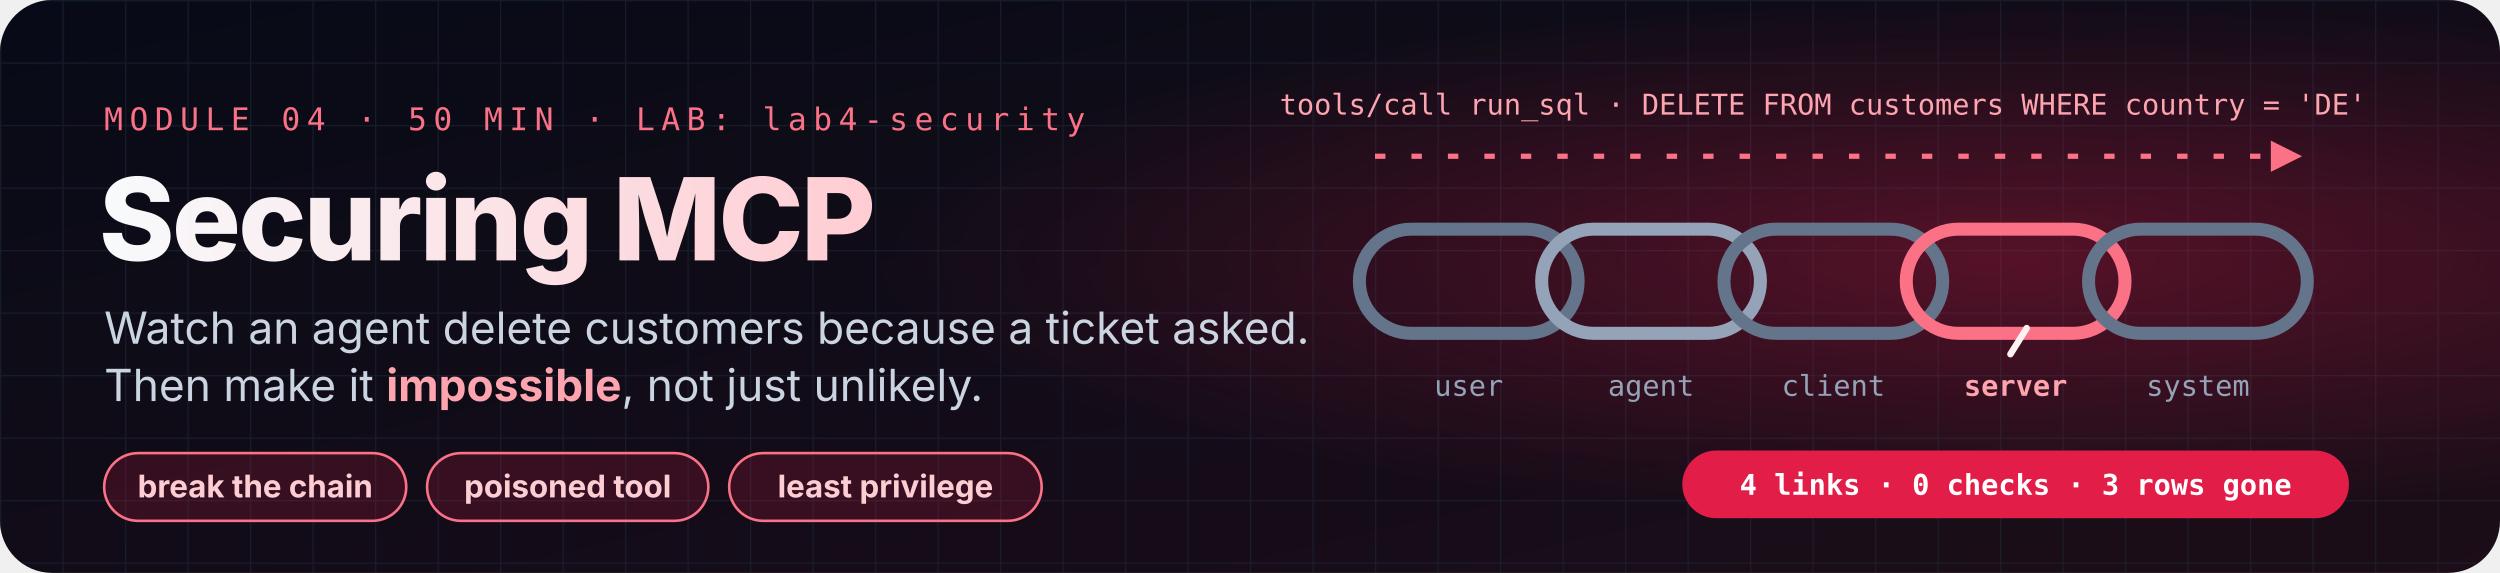
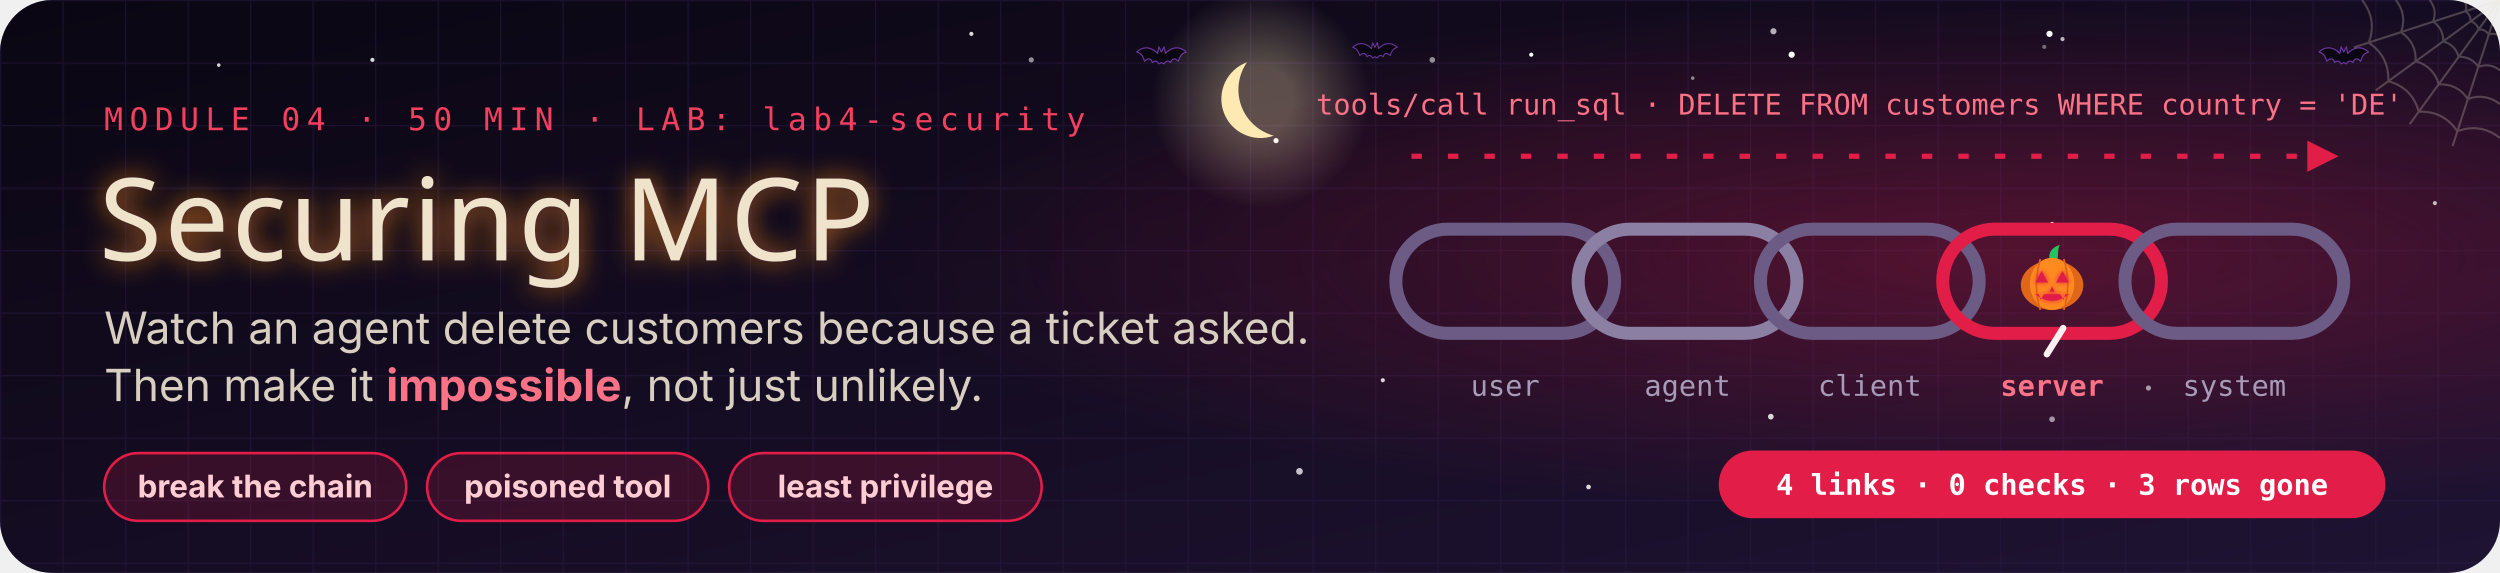
<svg xmlns="http://www.w3.org/2000/svg" width="960" height="220" viewBox="0 0 960 220" font-family="Inter, -apple-system, 'Segoe UI', Helvetica, Arial, sans-serif" role="img" aria-label="Module 4, Securing MCP: a five-link trust chain from user to external system, with the server link cracking under a DELETE statement">
  <style>
-     .flow { stroke-dasharray: 4 10; animation: flow 1.4s linear infinite; }
-     .blink { animation: blink 1.8s steps(1) infinite; }
-     .halo { animation: halo 2.4s ease-out infinite; transform-box: fill-box; transform-origin: center; }
-     .crack { stroke-dasharray: 60; stroke-dashoffset: 60; animation: crack 3.6s ease-in infinite; }
-     @keyframes flow { to { stroke-dashoffset: -28; } }
-     @keyframes blink { 0%,55% { opacity: 1; } 56%,100% { opacity: .3; } }
-     @keyframes halo { 0% { opacity: .6; transform: scale(.95); } 100% { opacity: 0; transform: scale(1.35); } }
-     @keyframes crack { 0%,30% { stroke-dashoffset: 60; } 55%,100% { stroke-dashoffset: 0; } }
-     @media (prefers-reduced-motion: reduce) { * { animation: none !important; } .crack { stroke-dashoffset: 0; } }
-   </style>
+   .b4-tw { animation: b4-tw 3.2s ease-in-out infinite; }
+   .b4-fly { animation: b4-fly 6s ease-in-out infinite; }
+   .b4-flk { animation: b4-flk 3.1s steps(1) infinite; }
+   .b4-flow { stroke-dasharray: 4 10; animation: b4-flow 1.4s linear infinite; }
+   .b4-blink { animation: b4-blink 1.8s steps(1) infinite; }
+   .b4-halo { animation: b4-halo 2.4s ease-out infinite; transform-box: fill-box; transform-origin: center; }
+   .b4-crack { stroke-dasharray: 60; stroke-dashoffset: 60; animation: b4-crack 3.6s ease-in infinite; }
+   @keyframes b4-tw { 0%,100% { opacity: .15; } 50% { opacity: 1; } }
+   @keyframes b4-fly { 0%,100% { transform: translate(0,0) rotate(0); } 50% { transform: translate(12px,-7px) rotate(-8deg); } }
+   @keyframes b4-flk { 0%,64% { opacity: 1; } 65%,70% { opacity: .3; } 71%,78% { opacity: 1; } 79%,82% { opacity: .4; } 83%,100% { opacity: 1; } }
+   @keyframes b4-flow { to { stroke-dashoffset: -28; } }
+   @keyframes b4-blink { 0%,55% { opacity: 1; } 56%,100% { opacity: .3; } }
+   @keyframes b4-halo { 0% { opacity: .6; transform: scale(.95); } 100% { opacity: 0; transform: scale(1.35); } }
+   @keyframes b4-crack { 0%,30% { stroke-dashoffset: 60; } 55%,100% { stroke-dashoffset: 0; } }
+   @media (prefers-reduced-motion: reduce) { .b4-tw, .b4-fly, .b4-flk, .b4-flow, .b4-blink, .b4-halo, .b4-crack { animation: none !important; } .b4-crack { stroke-dashoffset: 0; } }
+  </style>
  <defs>
-     <linearGradient id="bg4" x1="0" y1="0" x2="1" y2="1">
-       <stop offset="0" stop-color="#070b17" />
-       <stop offset="1" stop-color="#1c0d18" />
+     <linearGradient id="b4-bg" x1="0" y1="0" x2="1" y2="1">
+       <stop offset="0" stop-color="#0a0612" />
+       <stop offset="1" stop-color="#1f1333" />
    </linearGradient>
-     <radialGradient id="glow4" cx="0.8" cy="0.45" r="0.45">
-       <stop offset="0" stop-color="#e11d48" stop-opacity=".32" />
+     <pattern id="b4-grid" width="24" height="24" patternUnits="userSpaceOnUse">
+       <path d="M24 0H0V24" fill="none" stroke="#2a1a44" />
+     </pattern>
+     <radialGradient id="b4-glow" cx="0.8" cy="0.45" r="0.45">
+       <stop offset="0" stop-color="#e11d48" stop-opacity=".3" />
      <stop offset="1" stop-color="#e11d48" stop-opacity="0" />
    </radialGradient>
-     <pattern id="grid4" width="24" height="24" patternUnits="userSpaceOnUse">
-       <path d="M24 0H0V24" fill="none" stroke="#1e293b" stroke-width="1" />
-     </pattern>
-     <linearGradient id="title4" x1="0" x2="1">
-       <stop offset="0" stop-color="#f8fafc" />
-       <stop offset="1" stop-color="#fecdd3" />
-     </linearGradient>
+     <radialGradient id="b4-mg">
+       <stop offset=".3" stop-color="#ffe9b3" stop-opacity=".3" />
+       <stop offset="1" stop-color="#ffe9b3" stop-opacity="0" />
+     </radialGradient>
+     <filter id="b4-tg" x="-6%" y="-40%" width="112%" height="180%">
+       <feGaussianBlur stdDeviation="5" result="b" />
+       <feFlood flood-color="#ff8a1f" flood-opacity=".8" />
+       <feComposite in2="b" operator="in" result="g" />
+       <feMerge>
+         <feMergeNode in="g" />
+         <feMergeNode in="SourceGraphic" />
+       </feMerge>
+     </filter>
+     <filter id="b4-fg" x="-50%" y="-50%" width="200%" height="200%">
+       <feGaussianBlur stdDeviation="2.2" result="b" />
+       <feMerge>
+         <feMergeNode in="b" />
+         <feMergeNode in="SourceGraphic" />
+       </feMerge>
+     </filter>
+     <path id="b4-bat" d="M0,-4L-2,-8L-3,-3C-9,-9 -15,-8 -19,-4C-15,-3 -14,0 -13,3C-10,0 -8,1 -7,4C-5,2 -3,3 -2,5L0,4L2,5C3,3 5,2 7,4C8,1 10,0 13,3C14,0 15,-3 19,-4C15,-8 9,-9 3,-3L2,-8Z" fill="#0a0612" stroke="#a855f7" stroke-opacity=".6" stroke-width=".9" stroke-linejoin="round" />
+     <g id="b4-pk">
+       <path d="M-2,-19C-3,-24 0,-28 6,-30C4,-27 5,-22 4,-19Z" fill="#22c55e" />
+       <ellipse cy="1" rx="24" ry="19" fill="#e0661a" />
+       <ellipse rx="17" ry="20" fill="#ff8a1f" />
+       <path d="M-9,-19C-13,-6 -13,8 -9,20M9,-19C13,-6 13,8 9,20" fill="none" stroke="#e0661a" stroke-width="1.4" />
+     </g>
+     <path id="b4-pf" d="M-13,-1L-8,-10L-3,-1ZM3,-1L8,-10L13,-1ZM-2,6L0,2L2,6ZM-13,8Q0,18 13,8L10,8 9,12 6,8 -6,8 -9,12 -10,8Z" />
  </defs>
-   <rect width="960" height="220" rx="20" fill="url(#bg4)" />
-   <rect width="960" height="220" rx="20" fill="url(#grid4)" opacity=".55" />
-   <rect width="960" height="220" rx="20" fill="url(#glow4)" />
-   <text x="40" y="50" font-family="Menlo, 'JetBrains Mono', monospace" font-size="12" letter-spacing="2.5" fill="#fb7185">MODULE 04 · 50 MIN · LAB: lab4-security</text>
-   <text x="38" y="100" font-size="44" font-weight="800" fill="url(#title4)" letter-spacing="-1">Securing MCP</text>
-   <text x="40" y="132" font-size="17" fill="#cbd5e1">Watch an agent delete customers because a ticket asked.</text>
-   <text x="40" y="154" font-size="17" fill="#cbd5e1">Then make it <tspan fill="#fda4af" font-weight="700">impossible</tspan>, not just unlikely.</text>
-   <g font-size="12" font-weight="700">
-     <rect x="40" y="174" width="116" height="26" rx="13" fill="#e11d48" fill-opacity=".18" stroke="#fb7185" />
-     <text x="98" y="191" text-anchor="middle" fill="#fecdd3">break the chain</text>
-     <rect x="164" y="174" width="108" height="26" rx="13" fill="#e11d48" fill-opacity=".18" stroke="#fb7185" />
-     <text x="218" y="191" text-anchor="middle" fill="#fecdd3">poisoned tool</text>
-     <rect x="280" y="174" width="120" height="26" rx="13" fill="#e11d48" fill-opacity=".18" stroke="#fb7185" />
-     <text x="340" y="191" text-anchor="middle" fill="#fecdd3">least privilege</text>
+   <rect width="960" height="220" rx="20" fill="url(#b4-bg)" />
+   <rect width="960" height="220" rx="20" fill="url(#b4-grid)" opacity=".5" />
+   <rect width="960" height="220" rx="20" fill="url(#b4-glow)" />
+   <g fill="#fff">
+     <circle cx="373" cy="13" r="0.8" opacity="0.85" />
+     <circle cx="550" cy="23" r="1.1" opacity="0.53" />
+     <circle class="b4-tw" style="animation-delay:-1.3s" cx="688" cy="21" r="1.2" />
+     <circle cx="785" cy="18" r="0.8" opacity="0.39" />
+     <circle cx="681" cy="12" r="1.2" opacity="0.67" />
+     <circle cx="84" cy="25" r="0.7" opacity="0.82" />
+     <circle class="b4-tw" style="animation-delay:-2.4s" cx="787" cy="13" r="1.2" />
+     <circle cx="143" cy="23" r="0.8" opacity="0.85" />
+     <circle cx="650" cy="30" r="0.7" opacity="0.49" />
+     <circle class="b4-tw" style="animation-delay:-2.3s" cx="588" cy="21" r="0.8" />
+     <circle cx="792" cy="15" r="0.8" opacity="0.7" />
+     <circle cx="396" cy="23" r="1.0" opacity="0.54" />
+     <circle class="b4-tw" style="animation-delay:-1.6s" cx="490" cy="54" r="1.0" />
+     <circle cx="680" cy="160" r="1.1" opacity="0.83" />
+     <circle class="b4-tw" style="animation-delay:-2.3s" cx="788" cy="86" r="0.8" />
+     <circle cx="499" cy="181" r="1.3" opacity="0.75" />
+     <circle cx="531" cy="146" r="0.8" opacity="0.83" />
+     <circle cx="788" cy="161" r="1.1" opacity="0.55" />
+     <circle cx="879" cy="198" r="0.9" opacity="0.56" />
+     <circle cx="825" cy="149" r="1.0" opacity="0.57" />
+     <circle cx="935" cy="78" r="0.8" opacity="0.71" />
+     <circle cx="610" cy="187" r="0.9" opacity="0.85" />
  </g>
-   <text x="700" y="44" text-anchor="middle" font-family="Menlo, 'JetBrains Mono', monospace" font-size="11" fill="#fda4af">tools/call run_sql · DELETE FROM customers WHERE country = 'DE'</text>
-   <path class="flow" d="M528 60 H872" stroke="#fb7185" stroke-width="2" fill="none" />
-   <path d="M872 54 L884 60 L872 66 z" fill="#fb7185" />
+   <circle cx="484" cy="38" r="42" fill="url(#b4-mg)" />
+   <path transform="translate(484 38) rotate(-20)" d="M0,-15A15,15 0 0,0 0,15A18.3,18.3 0 0,1 0,-15Z" fill="#ffe9b3" />
+   <g transform="translate(446 22) scale(0.5)">
+     <use href="#b4-bat" class="b4-fly" style="animation-duration:6s;animation-delay:-1s" />
+   </g>
+   <g transform="translate(528 20) scale(0.45)">
+     <use href="#b4-bat" class="b4-fly" style="animation-duration:7s;animation-delay:-3s" />
+   </g>
+   <g transform="translate(900 22) scale(0.5)">
+     <use href="#b4-bat" class="b4-fly" style="animation-duration:5.5s;animation-delay:-2s" />
+   </g>
+   <path d="M960,0L941.8,56.1M960,0L925.3,47.7M960,0L912.3,34.7M960,0L903.9,18.2M960.0,14.0Q958.0,12.4 955.7,13.3Q954.3,11.2 951.8,11.3Q951.1,8.9 948.7,8.2Q948.8,5.7 946.7,4.3Q947.6,2.0 946.0,0.0M960.0,27.0Q956.2,24.0 951.7,25.7Q949.0,21.7 944.1,21.8Q942.8,17.2 938.2,15.9Q938.3,11.0 934.3,8.3Q936.0,3.8 933.0,0.0M960.0,40.0Q954.4,35.6 947.6,38.0Q943.7,32.1 936.5,32.4Q934.5,25.5 927.6,23.5Q927.9,16.3 922.0,12.4Q924.4,5.6 920.0,0.0M960.0,53.0Q952.5,47.1 943.6,50.4Q938.3,42.5 928.8,42.9Q926.3,33.7 917.1,31.2Q917.5,21.7 909.6,16.4Q912.9,7.5 907.0,0.0" fill="none" stroke="#efe3cc" stroke-opacity=".25" stroke-width=".8" />
+   <text x="40" y="50" font-family="Menlo, 'JetBrains Mono', monospace" font-size="12" letter-spacing="2.5" fill="#f43f5e">MODULE 04 · 50 MIN · LAB: lab4-security</text>
+   <text x="38" y="100" font-family="Creepster, 'Chalkboard SE', Impact, fantasy" font-size="44" letter-spacing="1" fill="#efe3cc" filter="url(#b4-tg)">Securing MCP</text>
+   <text x="40" y="132" font-size="17" fill="#d8cfc0">Watch an agent delete customers because a ticket asked.</text>
+   <text x="40" y="154" font-size="17" fill="#d8cfc0">Then make it <tspan fill="#fb7185" font-weight="700">impossible</tspan>, not just unlikely.</text>
+   <g font-weight="700">
+     <rect x="40" y="174" width="116" height="26" rx="13" fill="#e11d48" fill-opacity=".18" stroke="#e11d48" />
+     <text x="98" y="191" text-anchor="middle" fill="#fecdd3" font-size="12">break the chain</text>
+     <rect x="164" y="174" width="108" height="26" rx="13" fill="#e11d48" fill-opacity=".18" stroke="#e11d48" />
+     <text x="218" y="191" text-anchor="middle" fill="#fecdd3" font-size="12">poisoned tool</text>
+     <rect x="280" y="174" width="120" height="26" rx="13" fill="#e11d48" fill-opacity=".18" stroke="#e11d48" />
+     <text x="340" y="191" text-anchor="middle" fill="#fecdd3" font-size="12">least privilege</text>
+   </g>
+   <text x="714" y="44" text-anchor="middle" font-family="Menlo, 'JetBrains Mono', monospace" font-size="11" fill="#fb7185">tools/call run_sql · DELETE FROM customers WHERE country = 'DE'</text>
+   <path class="b4-flow" d="M542 60 H886" stroke="#e11d48" stroke-width="2" fill="none" />
+   <path d="M886 54 L898 60 L886 66 z" fill="#e11d48" />
  <g fill="none" stroke-width="5">
-     <rect x="522" y="88" width="84" height="40" rx="20" stroke="#64748b" />
-     <rect x="592" y="88" width="84" height="40" rx="20" stroke="#94a3b8" />
-     <rect x="662" y="88" width="84" height="40" rx="20" stroke="#64748b" />
-     <rect class="halo" x="732" y="88" width="84" height="40" rx="20" stroke="#fb7185" stroke-width="3" />
-     <rect class="blink" x="732" y="88" width="84" height="40" rx="20" stroke="#fb7185" />
-     <rect x="802" y="88" width="84" height="40" rx="20" stroke="#64748b" />
+     <rect x="536" y="88" width="84" height="40" rx="20" stroke="#6b5b85" />
+     <rect x="606" y="88" width="84" height="40" rx="20" stroke="#8b7fa3" />
+     <rect x="676" y="88" width="84" height="40" rx="20" stroke="#6b5b85" />
+     <rect class="b4-halo" x="746" y="88" width="84" height="40" rx="20" stroke="#e11d48" stroke-width="3" />
+     <rect class="b4-blink" x="746" y="88" width="84" height="40" rx="20" stroke="#e11d48" />
+     <rect x="816" y="88" width="84" height="40" rx="20" stroke="#6b5b85" />
  </g>
-   <path class="crack" d="M770 82 L780 98 L768 108 L782 120 L772 136" fill="none" stroke="#fff1f2" stroke-width="2.5" stroke-linecap="round" stroke-linejoin="round" />
-   <g font-family="Menlo, 'JetBrains Mono', monospace" font-size="11" text-anchor="middle">
-     <text x="564" y="152" fill="#94a3b8">user</text>
-     <text x="634" y="152" fill="#94a3b8">agent</text>
-     <text x="704" y="152" fill="#94a3b8">client</text>
-     <text x="774" y="152" fill="#fda4af" font-weight="700">server</text>
-     <text x="844" y="152" fill="#94a3b8">system</text>
+   <g transform="translate(788 109) scale(0.5)">
+     <use href="#b4-pk" />
+     <use href="#b4-pf" fill="#e11d48" filter="url(#b4-fg)" />
  </g>
-   <g class="blink" transform="translate(774 186)">
+   <path class="b4-crack" d="M784 82 L794 98 L782 108 L796 120 L786 136" fill="none" stroke="#fff1f2" stroke-width="2.5" stroke-linecap="round" stroke-linejoin="round" />
+   <g font-family="Menlo, 'JetBrains Mono', monospace" font-size="11" text-anchor="middle" fill="#a89bb8">
+     <text x="578" y="152">user</text>
+     <text x="648" y="152">agent</text>
+     <text x="718" y="152">client</text>
+     <text x="788" y="152" fill="#fb7185" font-weight="700">server</text>
+     <text x="858" y="152">system</text>
+   </g>
+   <g class="b4-blink" transform="translate(788 186)">
    <rect x="-128" y="-13" width="256" height="26" rx="13" fill="#e11d48" />
    <text x="0" y="4" text-anchor="middle" font-family="Menlo, 'JetBrains Mono', monospace" font-size="11" font-weight="700" fill="#fff">4 links · 0 checks · 3 rows gone</text>
  </g>
</svg>
